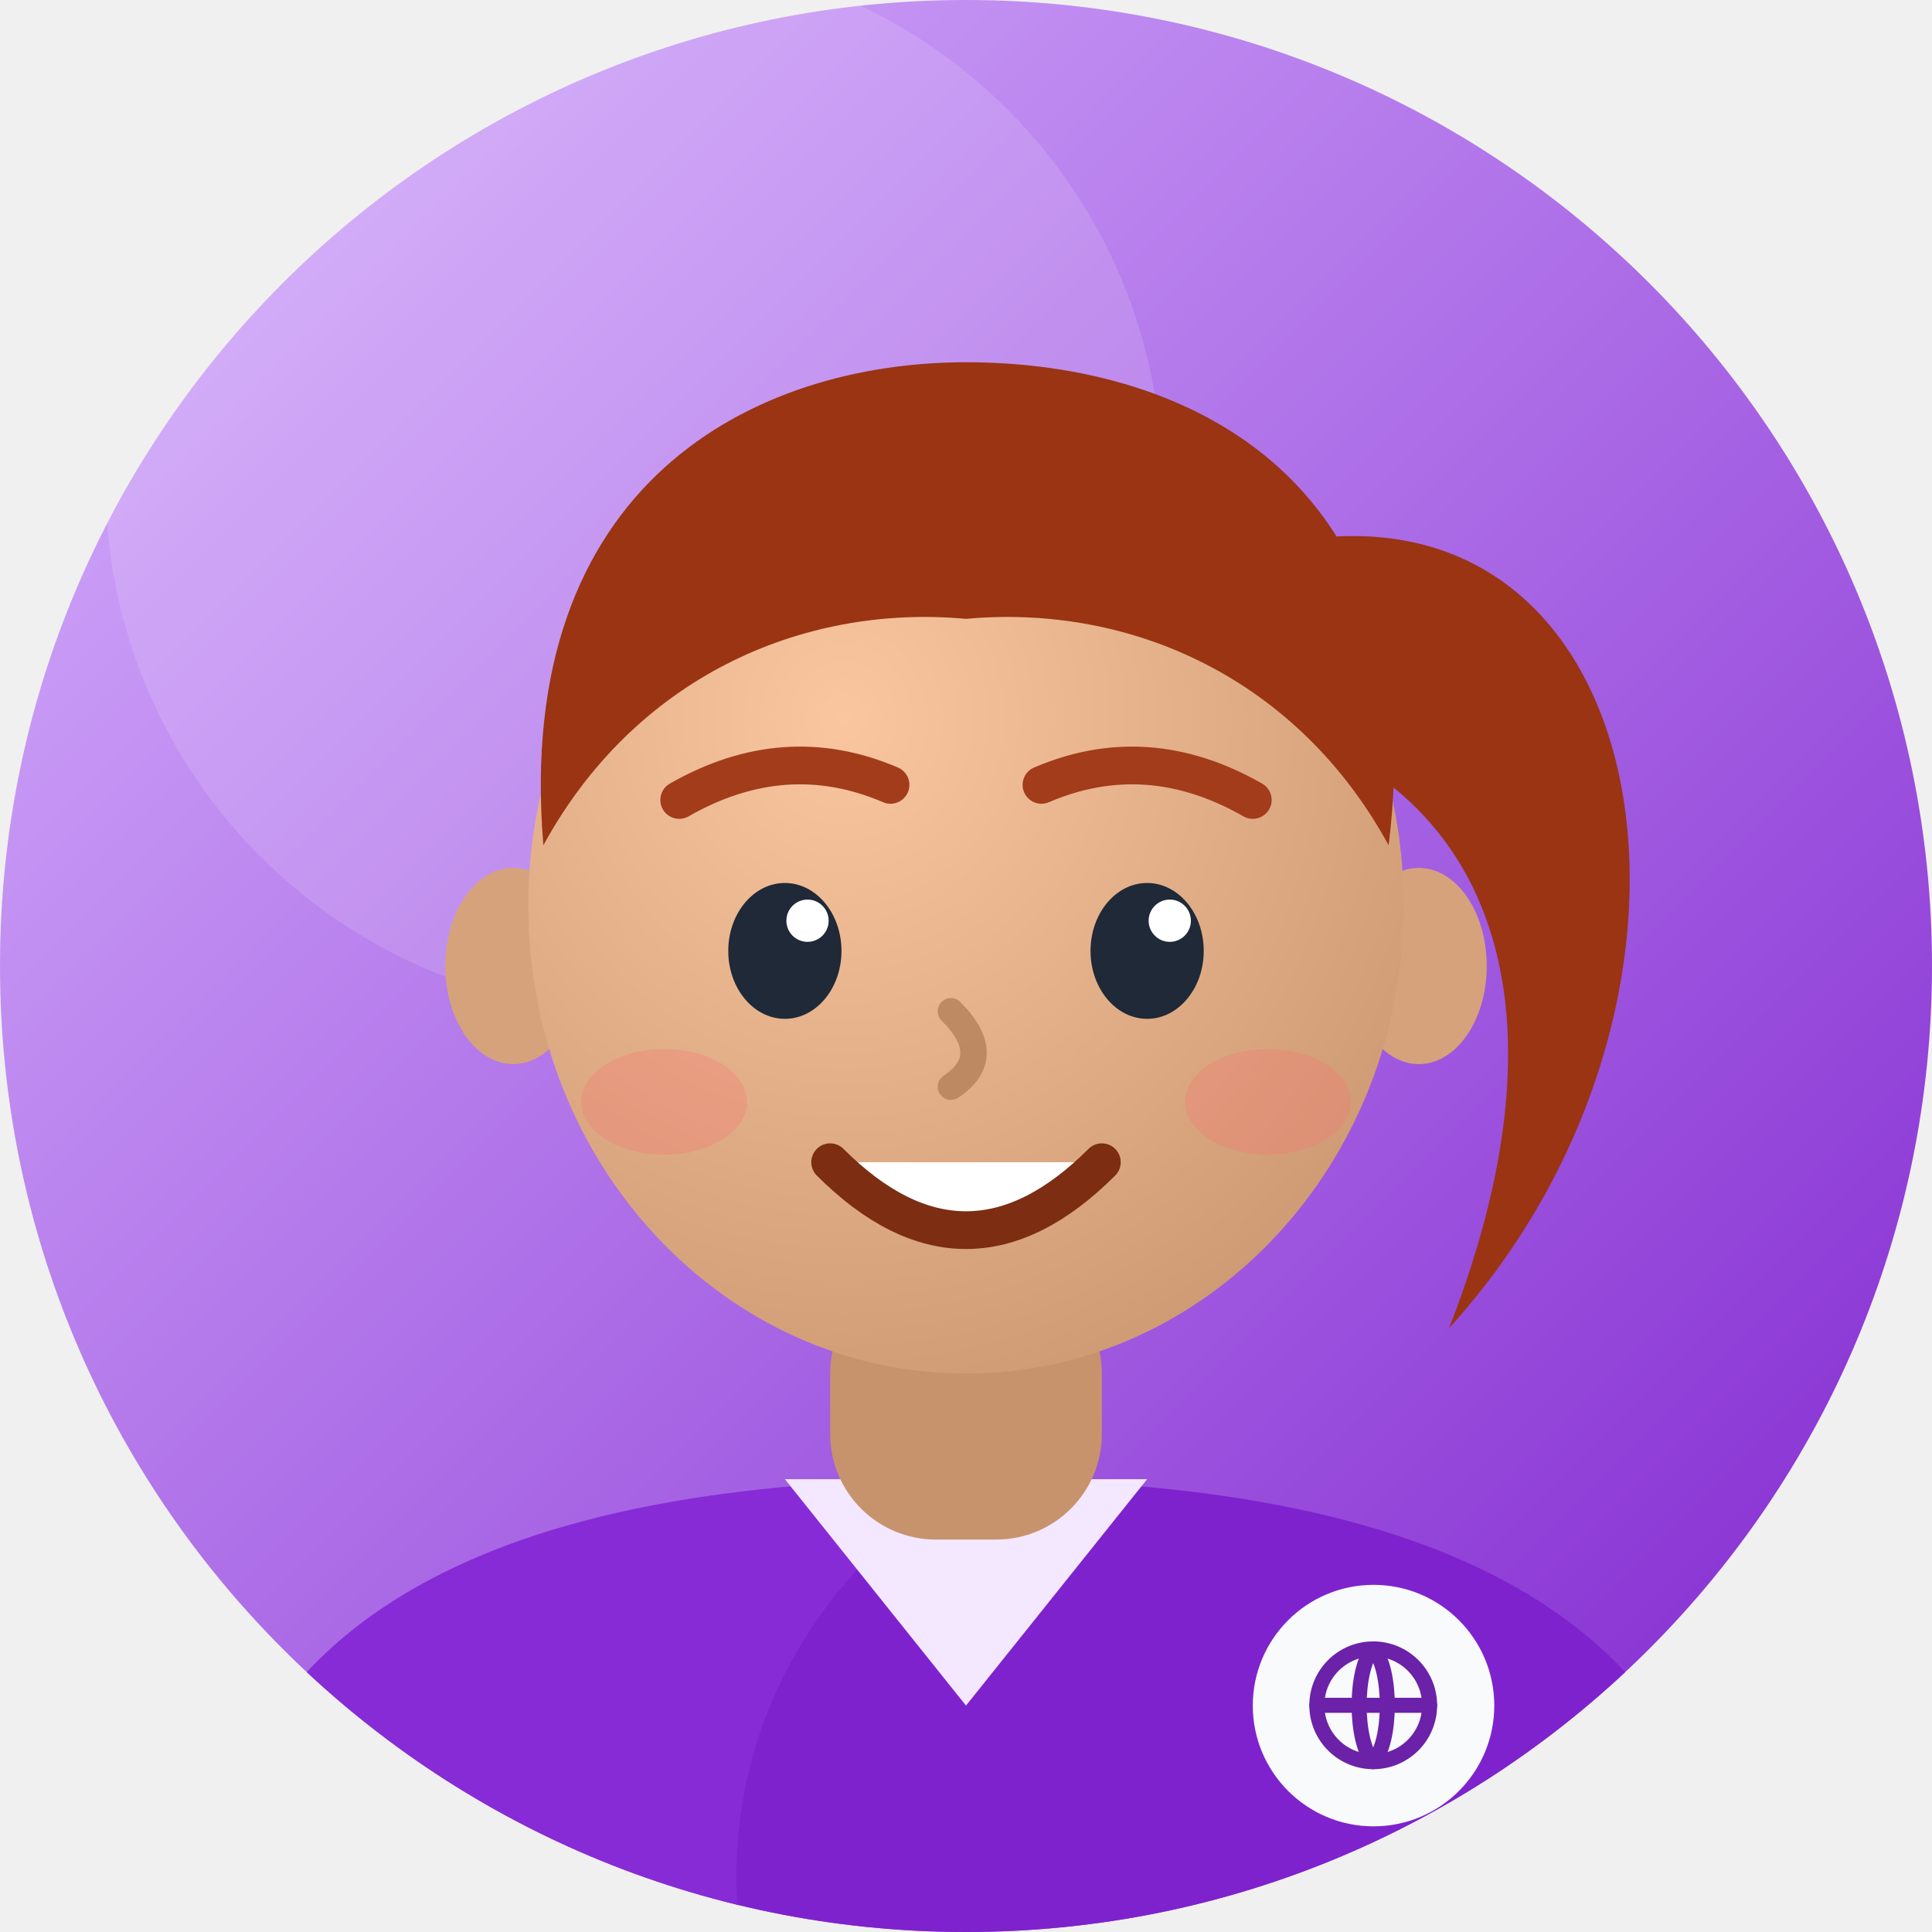
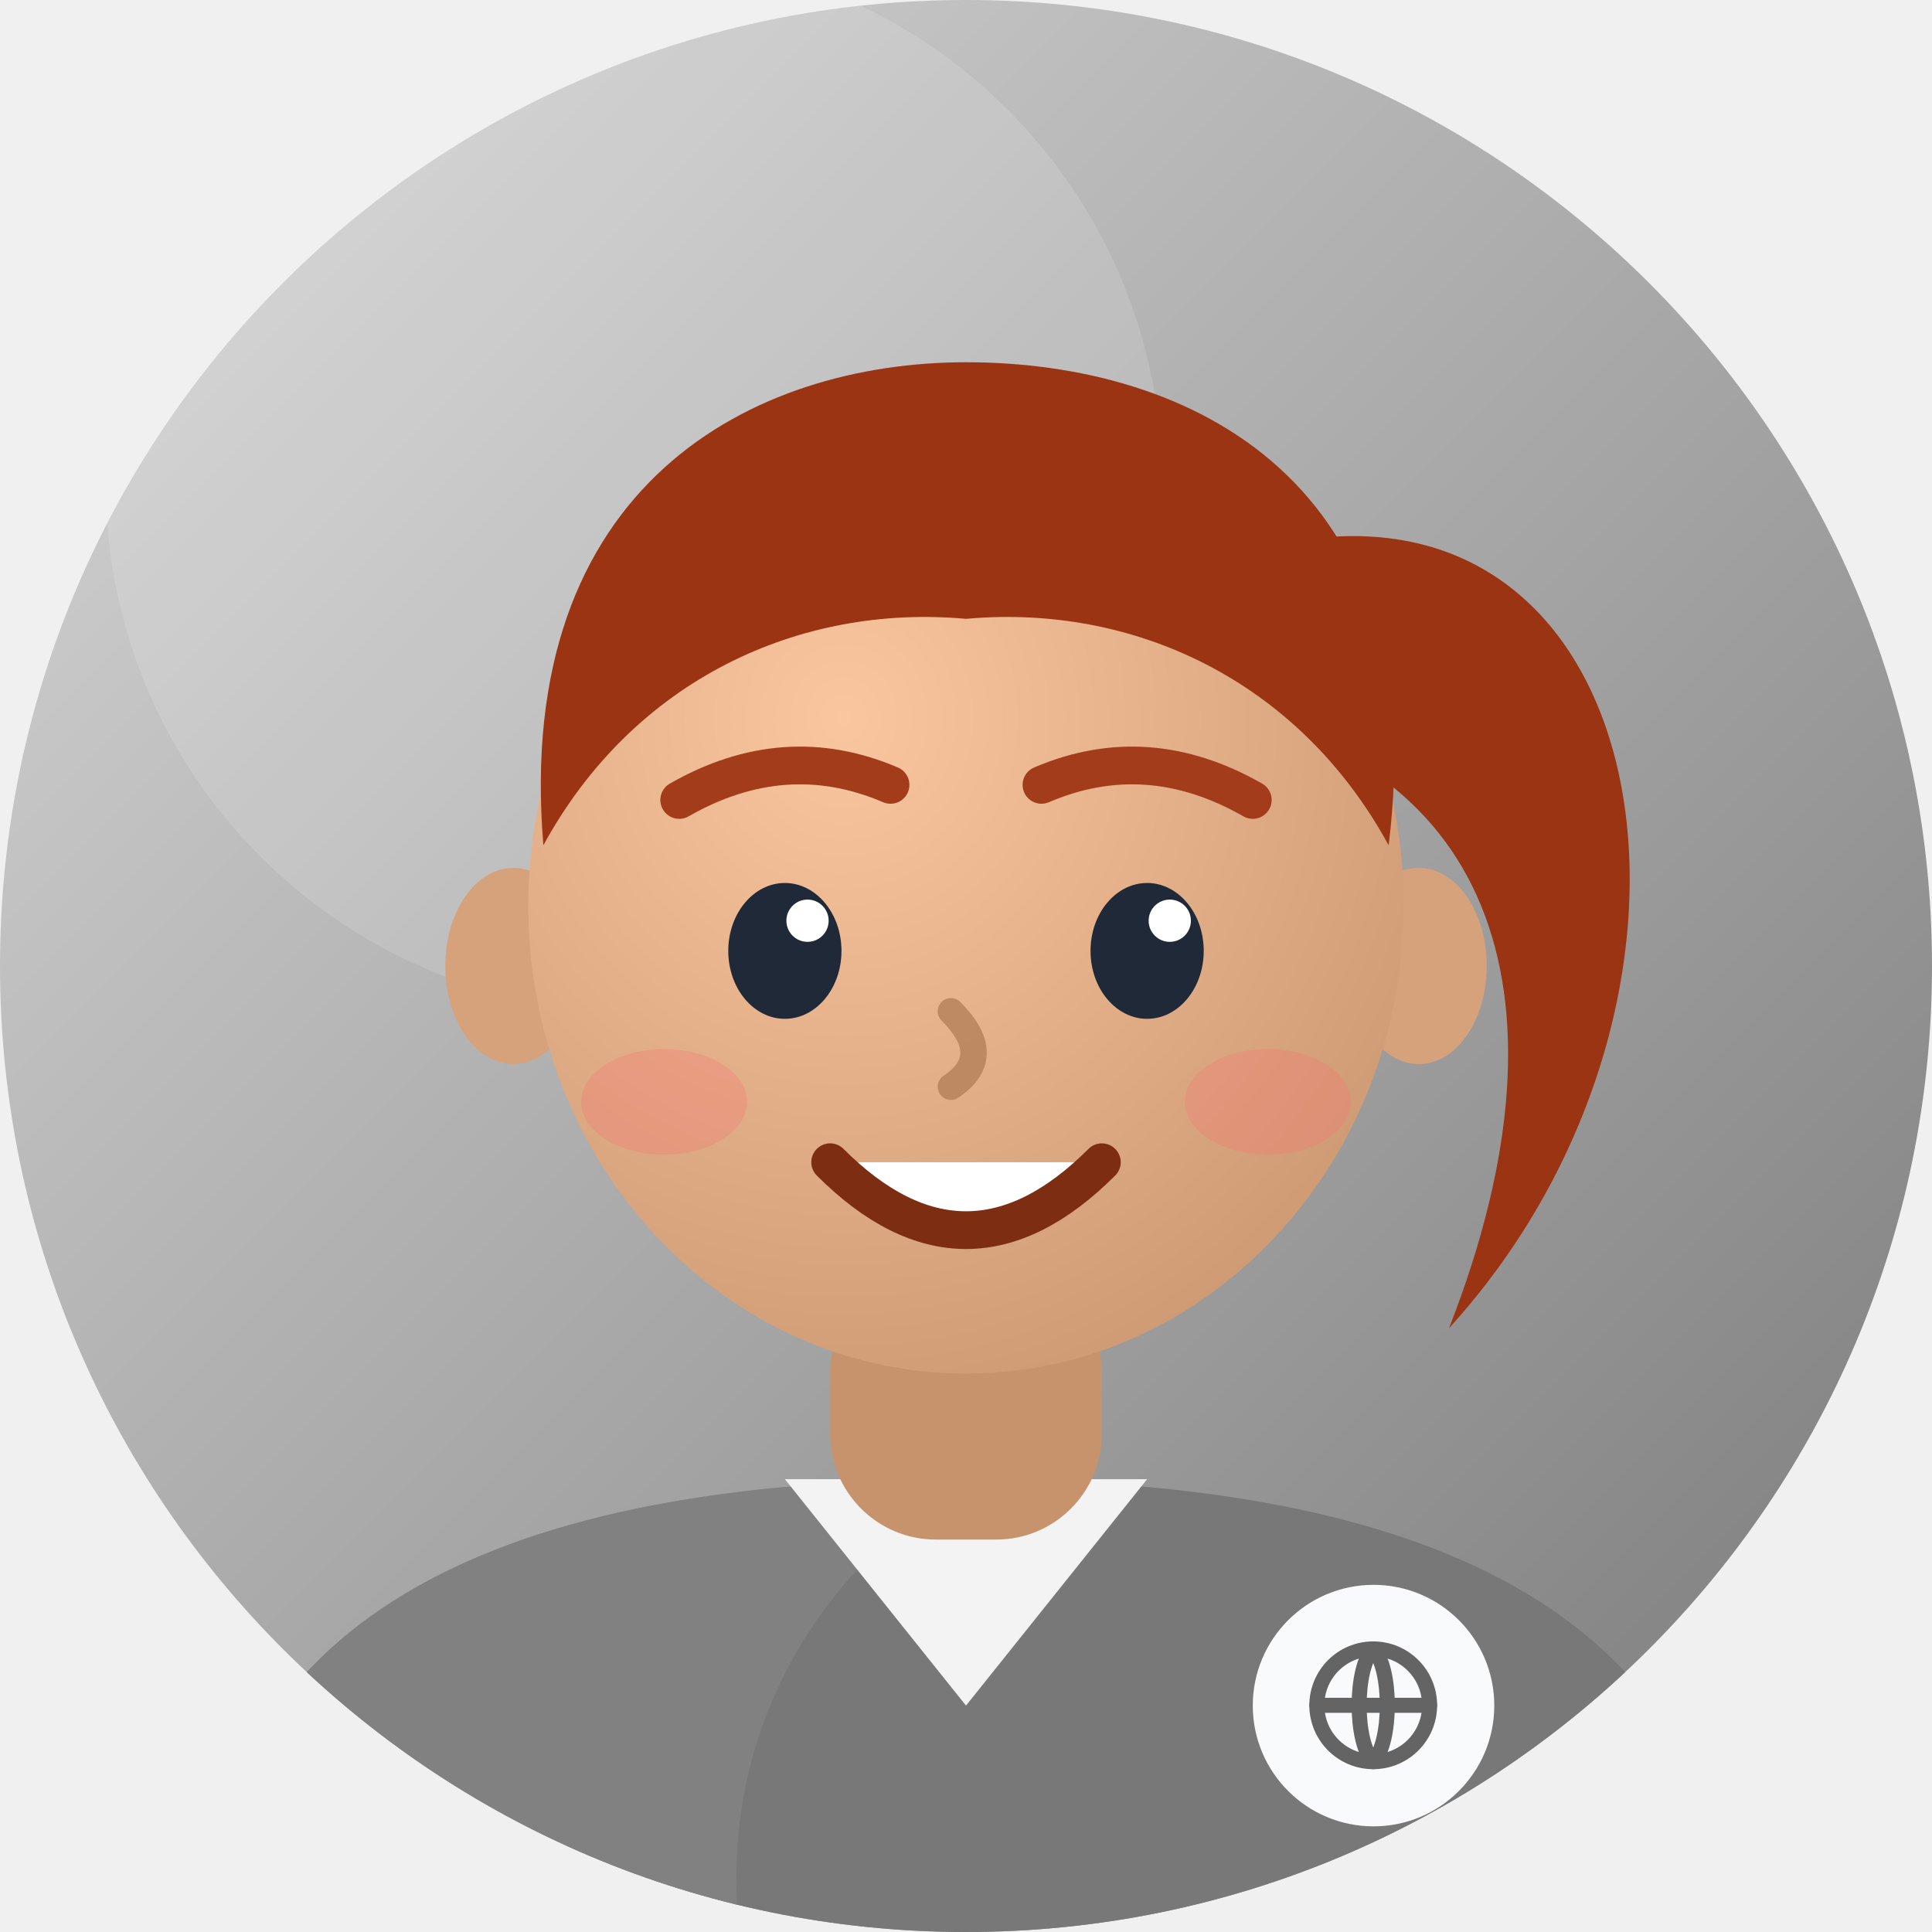
<svg xmlns="http://www.w3.org/2000/svg" viewBox="0 0 256 256" width="256" height="256" role="img" aria-label="lang">
  <defs>
    <linearGradient id="g-lang" x1="0" y1="0" x2="1" y2="1">
-       <stop offset="0" stop-color="#d8b4fe" />
-       <stop offset="1" stop-color="#7e22ce" />
+       <stop offset="0" stop-color="#d9d9d9" />
+       <stop offset="1" stop-color="#787878" />
    </linearGradient>
    <radialGradient id="f-lang" cx=".36" cy=".3" r=".8">
      <stop offset="0" stop-color="#fac6a0" />
      <stop offset="1" stop-color="#cc9872" />
    </radialGradient>
    <clipPath id="c-lang">
      <circle cx="128" cy="128" r="128" />
    </clipPath>
  </defs>
  <g clip-path="url(#c-lang)">
    <rect width="256" height="256" fill="url(#g-lang)" />
    <circle cx="84" cy="64" r="70" fill="#fff" opacity=".13" />
    <path d="M170 72 C220 62 232 132 192 176 C210 130 196 100 160 94 Z" fill="#9a3412" />
    <circle cx="172" cy="84" r="7" fill="#c86240" />
-     <path d="M26 256 C30 214 66 196 128 196 C190 196 226 214 230 256 Z" fill="#7e22ce" />
-     <path d="M26 256 C30 214 66 196 128 196 C100 214 96 240 98 256 Z" fill="#9034e0" opacity=".5" />
-     <path d="M104 196 L128 226 L152 196 Z" fill="#f3e8ff" />
+     <path d="M26 256 C30 214 66 196 128 196 C190 196 226 214 230 256 Z" fill="#787878" />
+     <path d="M26 256 C30 214 66 196 128 196 C100 214 96 240 98 256 Z" fill="#8a8a8a" opacity=".5" />
+     <path d="M104 196 L128 226 L152 196 Z" fill="#f3f3f3" />
    <circle cx="182" cy="226" r="16" fill="#f8fafc" />
-     <g transform="translate(172 216) scale(.83)" fill="none" stroke="#6b21a8" stroke-width="2.4" stroke-linecap="round" stroke-linejoin="round">
+     <g transform="translate(172 216) scale(.83)" fill="none" stroke="#646464" stroke-width="2.4" stroke-linecap="round" stroke-linejoin="round">
      <circle cx="12" cy="12" r="9" />
      <path d="M3 12h18M12 3c3 3 3 15 0 18M12 3c-3 3-3 15 0 18" />
    </g>
    <rect x="110" y="168" width="36" height="36" rx="14" fill="#c7936d" />
    <ellipse cx="68" cy="128" rx="9" ry="13" fill="#d6a27c" />
    <ellipse cx="188" cy="128" rx="9" ry="13" fill="#d6a27c" />
    <ellipse cx="128" cy="120" rx="58" ry="62" fill="url(#f-lang)" />
    <path d="M72 112 C68 64 100 48 128 48 C158 48 190 64 184 112 C172 90 150 80 128 82 C106 80 84 90 72 112 Z" fill="#9a3412" />
    <g stroke="#a23c1a" stroke-width="5" stroke-linecap="round" fill="none">
      <path d="M90 106 Q104 98 118 104" />
      <path d="M138 104 Q152 98 166 106" />
    </g>
    <g fill="#1f2937">
      <ellipse cx="104" cy="126" rx="7.5" ry="9" />
      <ellipse cx="152" cy="126" rx="7.5" ry="9" />
    </g>
    <g fill="#fff">
      <circle cx="107" cy="122" r="2.8" />
      <circle cx="155" cy="122" r="2.8" />
    </g>
    <ellipse cx="88" cy="146" rx="11" ry="7" fill="#f87171" opacity=".28" />
    <ellipse cx="168" cy="146" rx="11" ry="7" fill="#f87171" opacity=".28" />
    <path d="M126 134 Q132 140 126 144" stroke="#ad7953" stroke-width="3.5" fill="none" stroke-linecap="round" opacity=".7" />
    <path d="M110 154 Q128 172 146 154" stroke="#7c2d12" stroke-width="5" fill="#fff" stroke-linecap="round" stroke-linejoin="round" />
  </g>
</svg>
